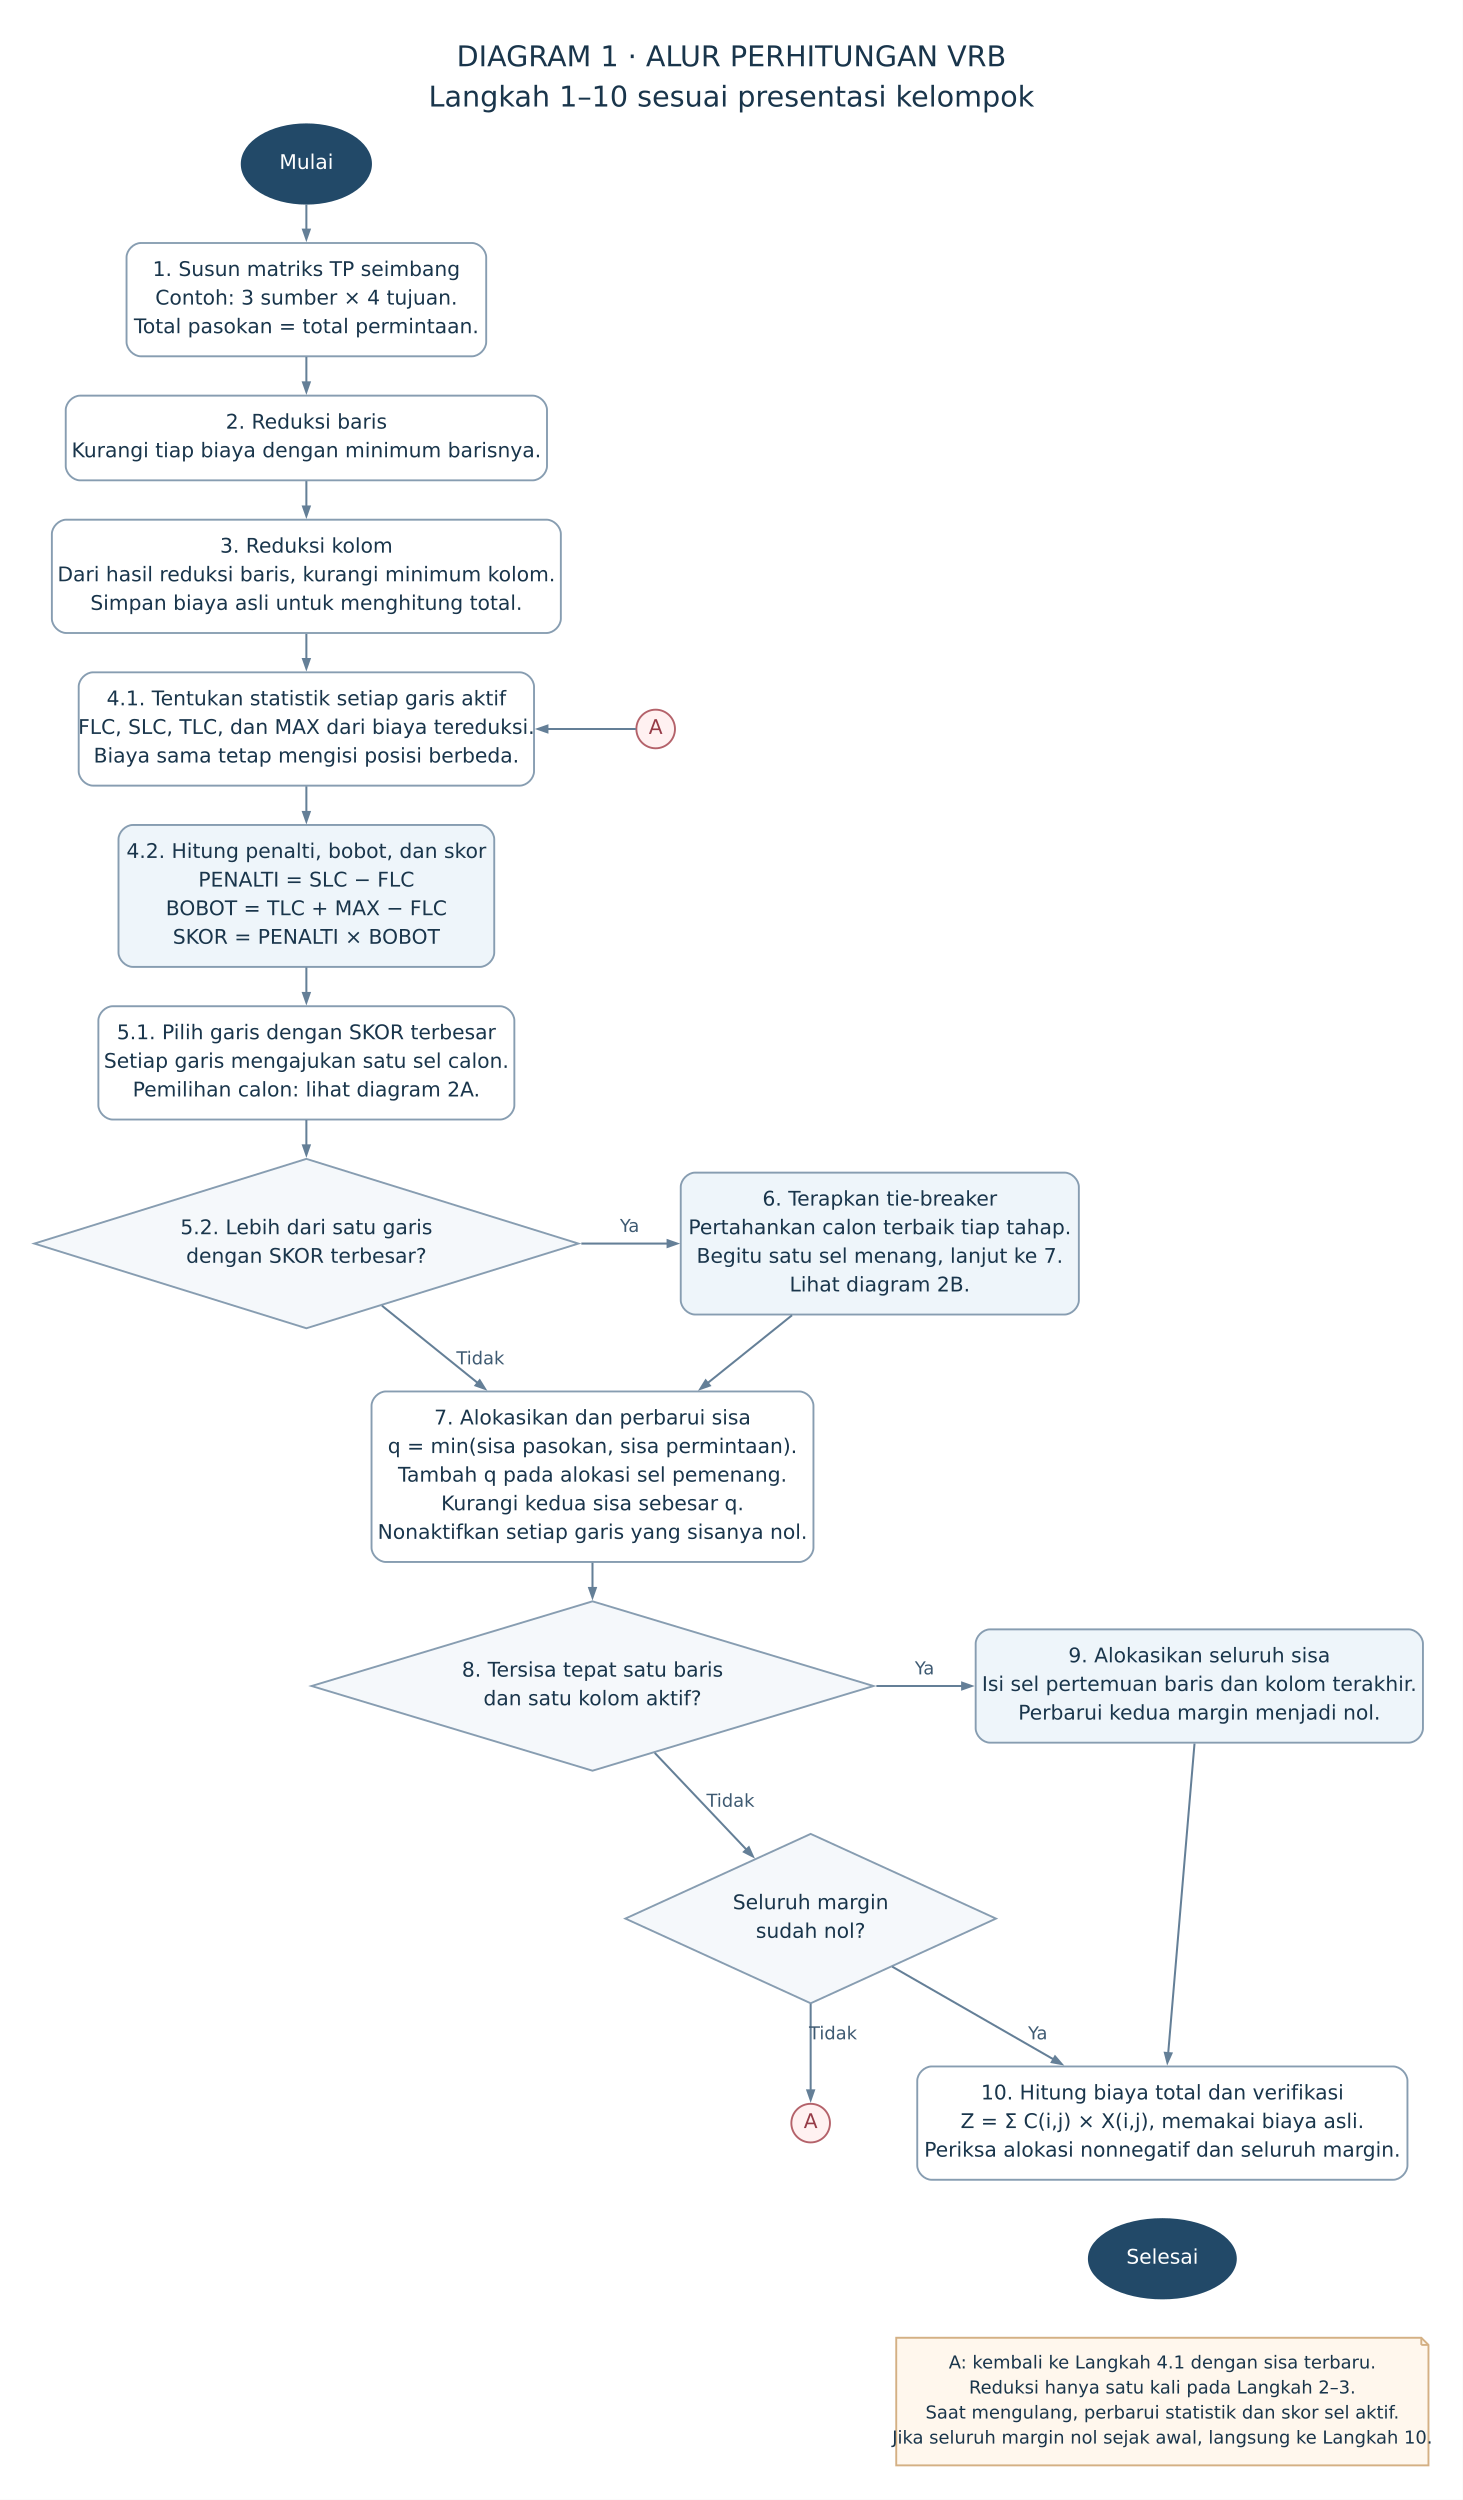
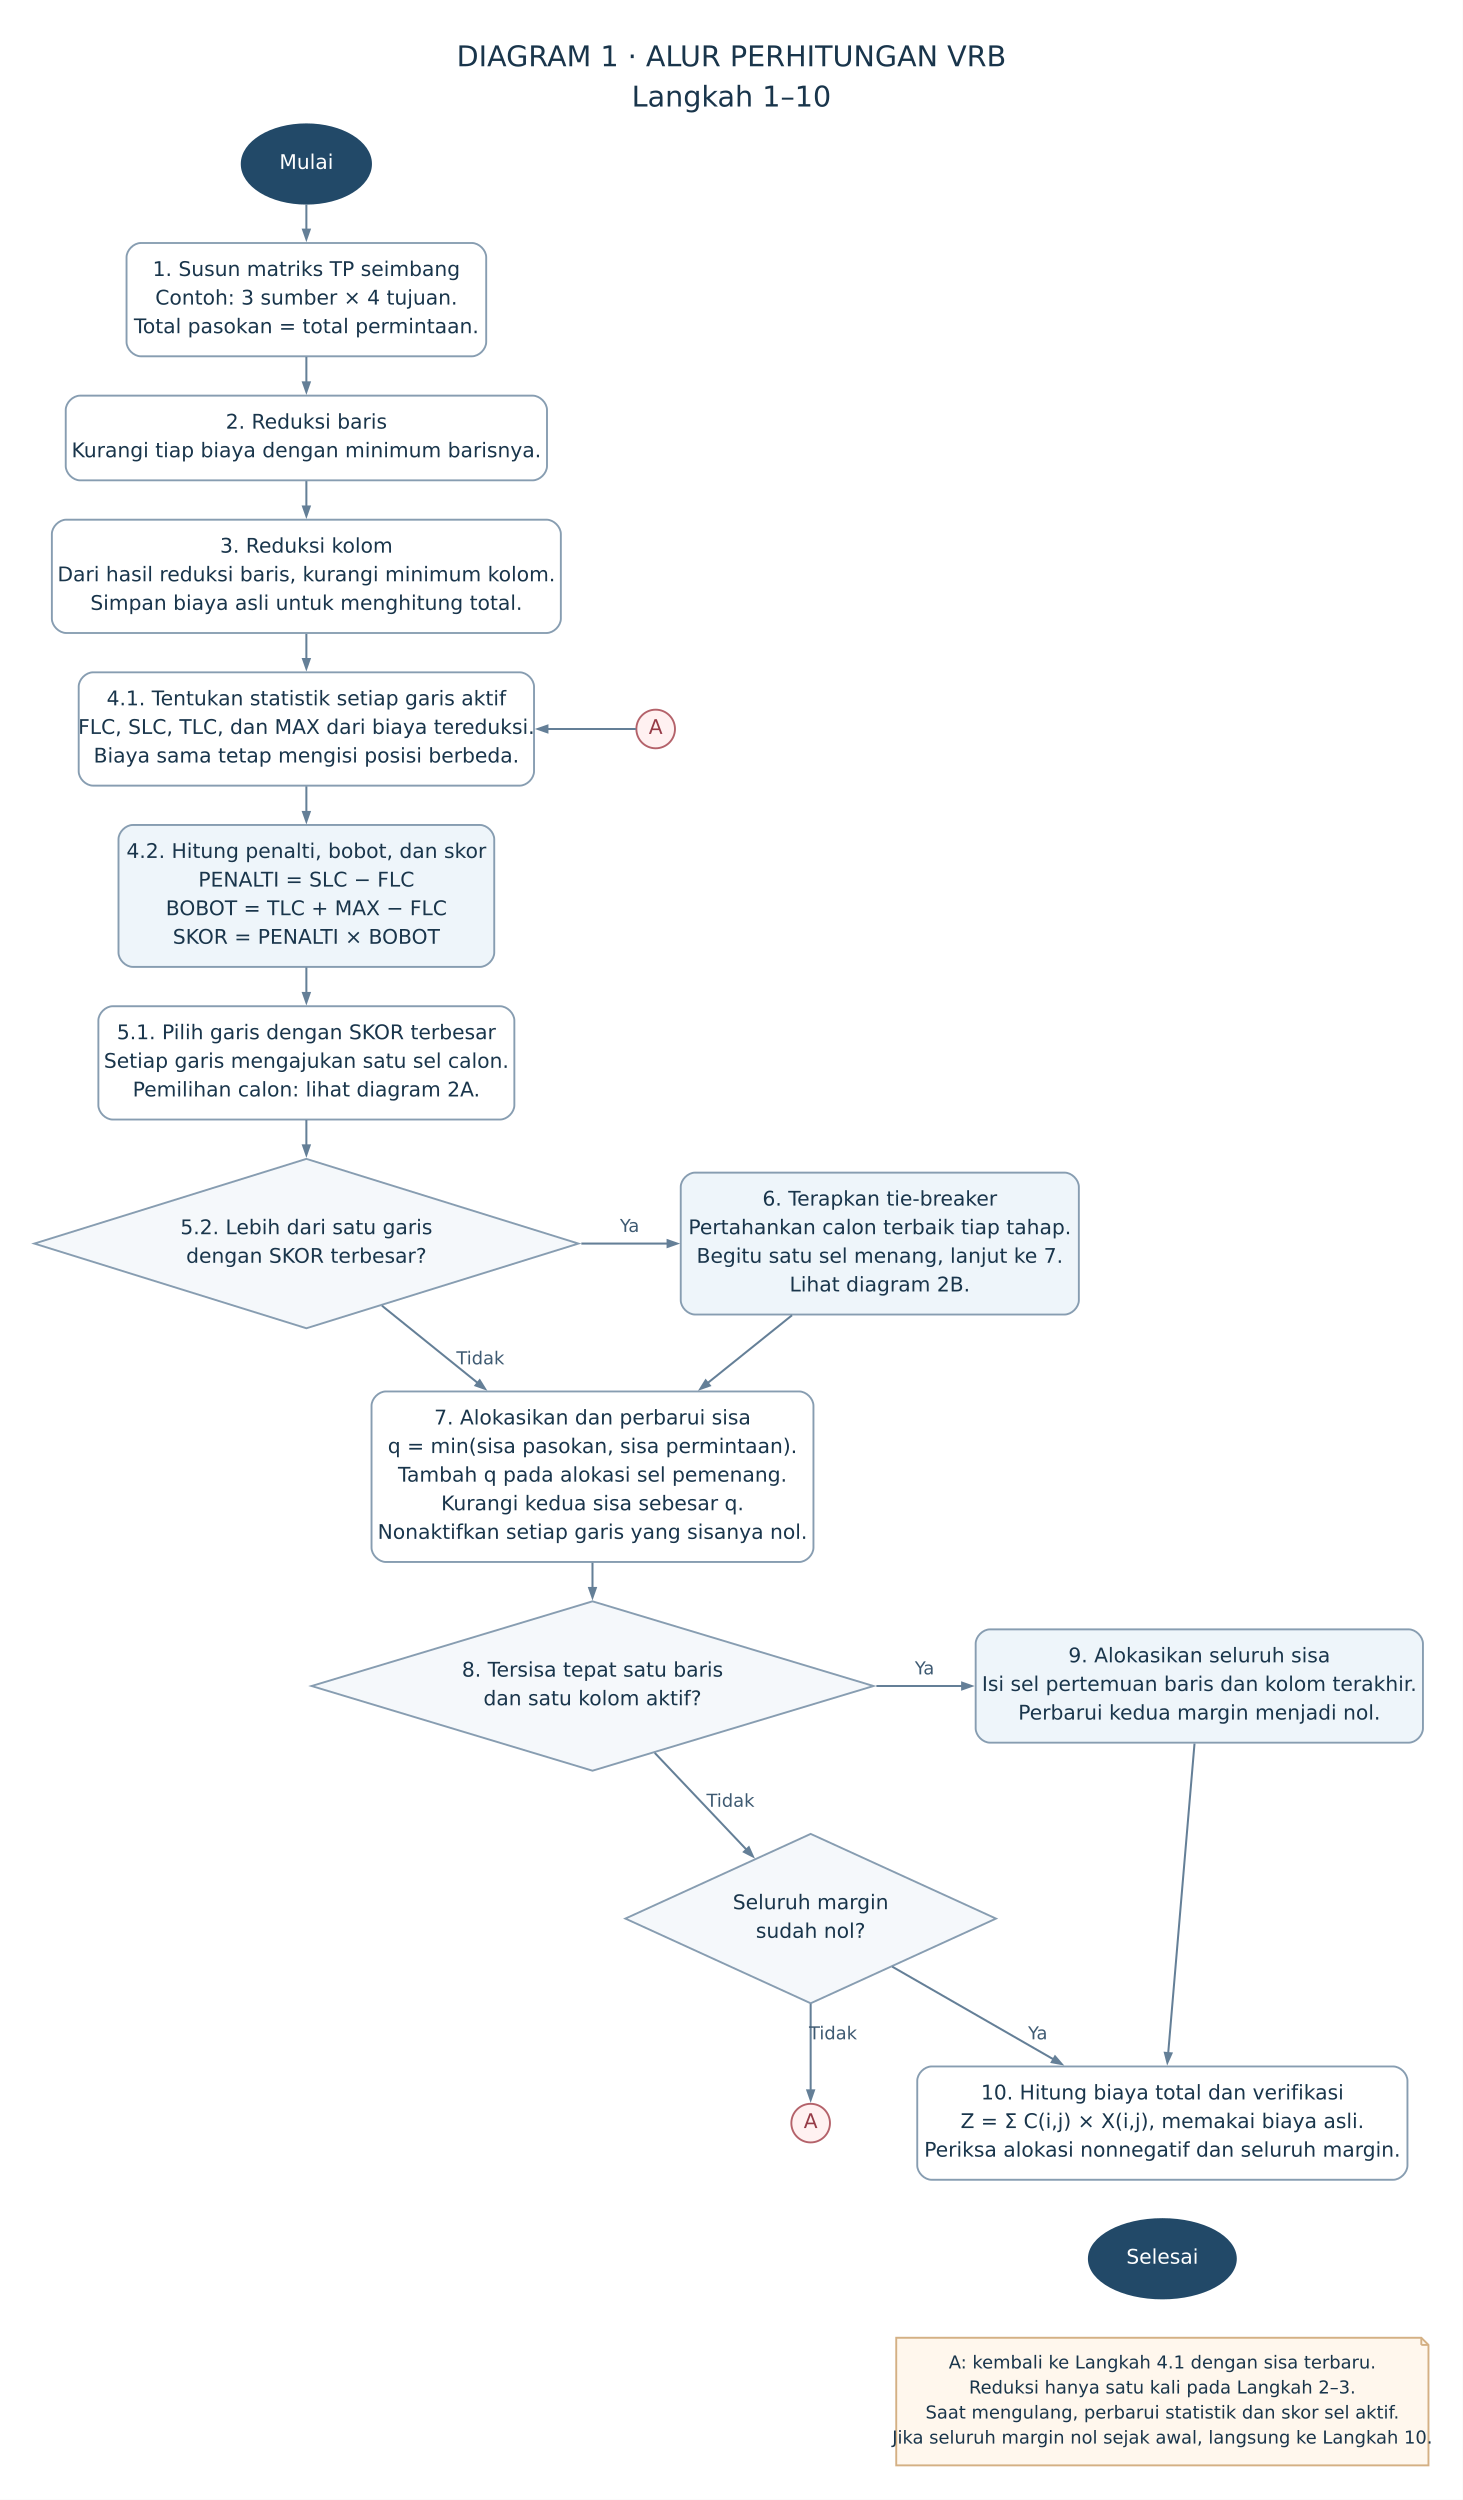
<svg xmlns="http://www.w3.org/2000/svg" width="1227pt" height="2097pt" viewBox="0.00 0.00 1227.00 2097.00">
  <g id="graph0" class="graph" transform="scale(1 1) rotate(0) translate(28.8 2067.95)">
    <polygon fill="white" stroke="none" points="-28.8,28.8 -28.8,-2067.95 1198.19,-2067.95 1198.19,28.8 -28.8,28.8" />
    <text xml:space="preserve" text-anchor="middle" x="584.7" y="-2012.35" font-family="DejaVu Sans" font-size="24.00" fill="#19354b">DIAGRAM 1 · ALUR PERHITUNGAN VRB</text>
-     <text xml:space="preserve" text-anchor="middle" x="584.7" y="-1978.6" font-family="DejaVu Sans" font-size="24.00" fill="#19354b">Langkah 1–10 sesuai presentasi kelompok</text>
+     <text xml:space="preserve" text-anchor="middle" x="584.7" y="-1978.6" font-family="DejaVu Sans" font-size="24.00" fill="#19354b">Langkah 1–10</text>
    <g id="node1" class="node">
      <ellipse fill="#224968" stroke="#224968" stroke-width="1.6" cx="228.18" cy="-1930.39" rx="54.22" ry="33.26" />
      <text xml:space="preserve" text-anchor="middle" x="228.18" y="-1926.24" font-family="DejaVu Sans" font-size="17.00" fill="white">Mulai</text>
    </g>
    <g id="node2" class="node">
      <path fill="white" stroke="#879db1" stroke-width="1.6" d="M367.02,-1864.12C367.02,-1864.12 89.34,-1864.12 89.34,-1864.12 83.34,-1864.12 77.34,-1858.12 77.34,-1852.12 77.34,-1852.12 77.34,-1781.08 77.34,-1781.08 77.34,-1775.08 83.34,-1769.08 89.34,-1769.08 89.34,-1769.08 367.02,-1769.08 367.02,-1769.08 373.02,-1769.08 379.02,-1775.08 379.02,-1781.08 379.02,-1781.08 379.02,-1852.12 379.02,-1852.12 379.02,-1858.12 373.02,-1864.12 367.02,-1864.12" />
      <text xml:space="preserve" text-anchor="middle" x="228.18" y="-1836.45" font-family="DejaVu Sans" font-size="17.00" fill="#19354b">1. Susun matriks TP seimbang</text>
      <text xml:space="preserve" text-anchor="middle" x="228.18" y="-1812.45" font-family="DejaVu Sans" font-size="17.00" fill="#19354b">Contoh: 3 sumber × 4 tujuan.</text>
      <text xml:space="preserve" text-anchor="middle" x="228.18" y="-1788.45" font-family="DejaVu Sans" font-size="17.00" fill="#19354b">Total pasokan = total permintaan.</text>
    </g>
    <g id="edge2" class="edge">
      <path fill="none" stroke="#647f97" stroke-width="1.7" d="M228.18,-1896.45C228.18,-1889.79 228.18,-1882.6 228.18,-1875.37" />
      <polygon fill="#647f97" stroke="#647f97" stroke-width="1.7" points="230.98,-1875.37 228.18,-1867.37 225.38,-1875.37 230.98,-1875.37" />
    </g>
    <g id="node3" class="node">
      <path fill="white" stroke="#879db1" stroke-width="1.6" d="M418.02,-1736.08C418.02,-1736.08 38.34,-1736.08 38.34,-1736.08 32.34,-1736.08 26.34,-1730.08 26.34,-1724.08 26.34,-1724.08 26.34,-1677.04 26.34,-1677.04 26.34,-1671.04 32.34,-1665.04 38.34,-1665.04 38.34,-1665.04 418.02,-1665.04 418.02,-1665.04 424.02,-1665.04 430.02,-1671.04 430.02,-1677.04 430.02,-1677.04 430.02,-1724.08 430.02,-1724.08 430.02,-1730.08 424.02,-1736.08 418.02,-1736.08" />
      <text xml:space="preserve" text-anchor="middle" x="228.18" y="-1708.41" font-family="DejaVu Sans" font-size="17.00" fill="#19354b">2. Reduksi baris</text>
      <text xml:space="preserve" text-anchor="middle" x="228.18" y="-1684.41" font-family="DejaVu Sans" font-size="17.00" fill="#19354b">Kurangi tiap biaya dengan minimum barisnya.</text>
    </g>
    <g id="edge3" class="edge">
      <path fill="none" stroke="#647f97" stroke-width="1.7" d="M228.18,-1768.56C228.18,-1761.39 228.18,-1754 228.18,-1746.86" />
      <polygon fill="#647f97" stroke="#647f97" stroke-width="1.7" points="230.98,-1747.22 228.18,-1739.22 225.38,-1747.22 230.98,-1747.22" />
    </g>
    <g id="node4" class="node">
      <path fill="white" stroke="#879db1" stroke-width="1.6" d="M429.64,-1632.04C429.64,-1632.04 26.71,-1632.04 26.71,-1632.04 20.71,-1632.04 14.71,-1626.04 14.71,-1620.04 14.71,-1620.04 14.71,-1549 14.71,-1549 14.71,-1543 20.71,-1537 26.71,-1537 26.71,-1537 429.64,-1537 429.64,-1537 435.64,-1537 441.64,-1543 441.64,-1549 441.64,-1549 441.64,-1620.04 441.64,-1620.04 441.64,-1626.04 435.64,-1632.04 429.64,-1632.04" />
      <text xml:space="preserve" text-anchor="middle" x="228.18" y="-1604.37" font-family="DejaVu Sans" font-size="17.00" fill="#19354b">3. Reduksi kolom</text>
      <text xml:space="preserve" text-anchor="middle" x="228.18" y="-1580.37" font-family="DejaVu Sans" font-size="17.00" fill="#19354b">Dari hasil reduksi baris, kurangi minimum kolom.</text>
      <text xml:space="preserve" text-anchor="middle" x="228.18" y="-1556.37" font-family="DejaVu Sans" font-size="17.00" fill="#19354b">Simpan biaya asli untuk menghitung total.</text>
    </g>
    <g id="edge4" class="edge">
      <path fill="none" stroke="#647f97" stroke-width="1.7" d="M228.18,-1664.42C228.18,-1657.57 228.18,-1650.22 228.18,-1642.87" />
      <polygon fill="#647f97" stroke="#647f97" stroke-width="1.7" points="230.98,-1643.09 228.18,-1635.09 225.38,-1643.09 230.98,-1643.09" />
    </g>
    <g id="node5" class="node">
      <path fill="white" stroke="#879db1" stroke-width="1.6" d="M407.14,-1504C407.14,-1504 49.21,-1504 49.21,-1504 43.21,-1504 37.21,-1498 37.21,-1492 37.21,-1492 37.21,-1420.96 37.21,-1420.96 37.21,-1414.96 43.21,-1408.96 49.21,-1408.96 49.21,-1408.96 407.14,-1408.96 407.14,-1408.96 413.14,-1408.96 419.14,-1414.96 419.14,-1420.96 419.14,-1420.96 419.14,-1492 419.14,-1492 419.14,-1498 413.14,-1504 407.14,-1504" />
      <text xml:space="preserve" text-anchor="middle" x="228.18" y="-1476.33" font-family="DejaVu Sans" font-size="17.00" fill="#19354b">4.1. Tentukan statistik setiap garis aktif</text>
      <text xml:space="preserve" text-anchor="middle" x="228.18" y="-1452.33" font-family="DejaVu Sans" font-size="17.00" fill="#19354b">FLC, SLC, TLC, dan MAX dari biaya tereduksi.</text>
      <text xml:space="preserve" text-anchor="middle" x="228.18" y="-1428.33" font-family="DejaVu Sans" font-size="17.00" fill="#19354b">Biaya sama tetap mengisi posisi berbeda.</text>
    </g>
    <g id="edge5" class="edge">
      <path fill="none" stroke="#647f97" stroke-width="1.7" d="M228.18,-1536.23C228.18,-1529.29 228.18,-1522.07 228.18,-1514.95" />
      <polygon fill="#647f97" stroke="#647f97" stroke-width="1.7" points="230.98,-1515.19 228.18,-1507.19 225.38,-1515.19 230.98,-1515.19" />
    </g>
    <g id="node6" class="node">
      <path fill="#eef5fa" stroke="#879db1" stroke-width="1.6" d="M373.77,-1375.96C373.77,-1375.96 82.59,-1375.96 82.59,-1375.96 76.59,-1375.96 70.59,-1369.96 70.59,-1363.96 70.59,-1363.96 70.59,-1268.92 70.59,-1268.92 70.59,-1262.92 76.59,-1256.92 82.59,-1256.92 82.59,-1256.92 373.77,-1256.92 373.77,-1256.92 379.77,-1256.92 385.77,-1262.92 385.77,-1268.92 385.77,-1268.92 385.77,-1363.96 385.77,-1363.96 385.77,-1369.96 379.77,-1375.96 373.77,-1375.96" />
      <text xml:space="preserve" text-anchor="middle" x="228.18" y="-1348.29" font-family="DejaVu Sans" font-size="17.00" fill="#19354b">4.2. Hitung penalti, bobot, dan skor</text>
      <text xml:space="preserve" text-anchor="middle" x="228.18" y="-1324.29" font-family="DejaVu Sans" font-size="17.00" fill="#19354b">PENALTI = SLC − FLC</text>
      <text xml:space="preserve" text-anchor="middle" x="228.18" y="-1300.29" font-family="DejaVu Sans" font-size="17.00" fill="#19354b">BOBOT = TLC + MAX − FLC</text>
      <text xml:space="preserve" text-anchor="middle" x="228.18" y="-1276.29" font-family="DejaVu Sans" font-size="17.00" fill="#19354b">SKOR = PENALTI × BOBOT</text>
    </g>
    <g id="edge6" class="edge">
      <path fill="none" stroke="#647f97" stroke-width="1.7" d="M228.18,-1408.37C228.18,-1401.36 228.18,-1394.01 228.18,-1386.67" />
      <polygon fill="#647f97" stroke="#647f97" stroke-width="1.7" points="230.98,-1386.89 228.18,-1378.89 225.38,-1386.89 230.98,-1386.89" />
    </g>
    <g id="node7" class="node">
      <path fill="white" stroke="#879db1" stroke-width="1.6" d="M390.64,-1223.92C390.64,-1223.92 65.71,-1223.92 65.71,-1223.92 59.71,-1223.92 53.71,-1217.92 53.71,-1211.92 53.71,-1211.92 53.71,-1140.88 53.71,-1140.88 53.71,-1134.88 59.71,-1128.88 65.71,-1128.88 65.71,-1128.88 390.64,-1128.88 390.64,-1128.88 396.64,-1128.88 402.64,-1134.88 402.64,-1140.88 402.64,-1140.88 402.64,-1211.92 402.64,-1211.92 402.64,-1217.92 396.64,-1223.92 390.64,-1223.92" />
      <text xml:space="preserve" text-anchor="middle" x="228.18" y="-1196.25" font-family="DejaVu Sans" font-size="17.00" fill="#19354b">5.1. Pilih garis dengan SKOR terbesar</text>
      <text xml:space="preserve" text-anchor="middle" x="228.18" y="-1172.25" font-family="DejaVu Sans" font-size="17.00" fill="#19354b">Setiap garis mengajukan satu sel calon.</text>
      <text xml:space="preserve" text-anchor="middle" x="228.18" y="-1148.25" font-family="DejaVu Sans" font-size="17.00" fill="#19354b">Pemilihan calon: lihat diagram 2A.</text>
    </g>
    <g id="edge7" class="edge">
      <path fill="none" stroke="#647f97" stroke-width="1.7" d="M228.18,-1256.5C228.18,-1249.31 228.18,-1241.98 228.18,-1234.81" />
      <polygon fill="#647f97" stroke="#647f97" stroke-width="1.7" points="230.98,-1235.05 228.18,-1227.05 225.38,-1235.05 230.98,-1235.05" />
    </g>
    <g id="node8" class="node">
      <polygon fill="#f5f8fb" stroke="#879db1" stroke-width="1.6" points="228.18,-1095.88 0,-1024.84 228.18,-953.8 456.36,-1024.84 228.18,-1095.88" />
      <text xml:space="preserve" text-anchor="middle" x="228.18" y="-1032.69" font-family="DejaVu Sans" font-size="17.00" fill="#19354b">5.2. Lebih dari satu garis</text>
      <text xml:space="preserve" text-anchor="middle" x="228.18" y="-1008.69" font-family="DejaVu Sans" font-size="17.00" fill="#19354b">dengan SKOR terbesar?</text>
    </g>
    <g id="edge8" class="edge">
      <path fill="none" stroke="#647f97" stroke-width="1.7" d="M228.18,-1128.49C228.18,-1121.62 228.18,-1114.39 228.18,-1107.07" />
      <polygon fill="#647f97" stroke="#647f97" stroke-width="1.7" points="230.98,-1107.26 228.18,-1099.26 225.38,-1107.26 230.98,-1107.26" />
    </g>
    <g id="node9" class="node">
      <path fill="#eef5fa" stroke="#879db1" stroke-width="1.6" d="M864.14,-1084.36C864.14,-1084.36 554.21,-1084.36 554.21,-1084.36 548.21,-1084.36 542.21,-1078.36 542.21,-1072.36 542.21,-1072.36 542.21,-977.32 542.21,-977.32 542.21,-971.32 548.21,-965.32 554.21,-965.32 554.21,-965.32 864.14,-965.32 864.14,-965.32 870.14,-965.32 876.14,-971.32 876.14,-977.32 876.14,-977.32 876.14,-1072.36 876.14,-1072.36 876.14,-1078.36 870.14,-1084.36 864.14,-1084.36" />
      <text xml:space="preserve" text-anchor="middle" x="709.18" y="-1056.69" font-family="DejaVu Sans" font-size="17.00" fill="#19354b">6. Terapkan tie-breaker</text>
      <text xml:space="preserve" text-anchor="middle" x="709.18" y="-1032.69" font-family="DejaVu Sans" font-size="17.00" fill="#19354b">Pertahankan calon terbaik tiap tahap.</text>
      <text xml:space="preserve" text-anchor="middle" x="709.18" y="-1008.69" font-family="DejaVu Sans" font-size="17.00" fill="#19354b">Begitu satu sel menang, lanjut ke 7.</text>
      <text xml:space="preserve" text-anchor="middle" x="709.18" y="-984.69" font-family="DejaVu Sans" font-size="17.00" fill="#19354b">Lihat diagram 2B.</text>
    </g>
    <g id="edge9" class="edge">
      <path fill="none" stroke="#647f97" stroke-width="1.7" d="M458.82,-1024.84C483.18,-1024.84 507.68,-1024.84 531.31,-1024.84" />
      <polygon fill="#647f97" stroke="#647f97" stroke-width="1.7" points="531.17,-1027.64 539.17,-1024.84 531.17,-1022.04 531.17,-1027.64" />
      <text xml:space="preserve" text-anchor="middle" x="499.29" y="-1034.59" font-family="DejaVu Sans" font-size="15.00" fill="#3e5a72">Ya</text>
    </g>
    <g id="node10" class="node">
      <path fill="white" stroke="#879db1" stroke-width="1.6" d="M641.52,-900.8C641.52,-900.8 294.84,-900.8 294.84,-900.8 288.84,-900.8 282.84,-894.8 282.84,-888.8 282.84,-888.8 282.84,-769.76 282.84,-769.76 282.84,-763.76 288.84,-757.76 294.84,-757.76 294.84,-757.76 641.52,-757.76 641.52,-757.76 647.52,-757.76 653.52,-763.76 653.52,-769.76 653.52,-769.76 653.52,-888.8 653.52,-888.8 653.52,-894.8 647.52,-900.8 641.52,-900.8" />
      <text xml:space="preserve" text-anchor="middle" x="468.18" y="-873.13" font-family="DejaVu Sans" font-size="17.00" fill="#19354b">7. Alokasikan dan perbarui sisa</text>
      <text xml:space="preserve" text-anchor="middle" x="468.18" y="-849.13" font-family="DejaVu Sans" font-size="17.00" fill="#19354b">q = min(sisa pasokan, sisa permintaan).</text>
      <text xml:space="preserve" text-anchor="middle" x="468.18" y="-825.13" font-family="DejaVu Sans" font-size="17.00" fill="#19354b">Tambah q pada alokasi sel pemenang.</text>
      <text xml:space="preserve" text-anchor="middle" x="468.18" y="-801.13" font-family="DejaVu Sans" font-size="17.00" fill="#19354b">Kurangi kedua sisa sebesar q.</text>
      <text xml:space="preserve" text-anchor="middle" x="468.18" y="-777.13" font-family="DejaVu Sans" font-size="17.00" fill="#19354b">Nonaktifkan setiap garis yang sisanya nol.</text>
    </g>
    <g id="edge10" class="edge">
      <path fill="none" stroke="#647f97" stroke-width="1.7" d="M291.55,-972.74C316.2,-952.86 344.98,-929.64 372.07,-907.79" />
      <polygon fill="#647f97" stroke="#647f97" stroke-width="1.7" points="373.57,-910.19 378.04,-902.98 370.05,-905.83 373.57,-910.19" />
      <text xml:space="preserve" text-anchor="middle" x="374.13" y="-923.55" font-family="DejaVu Sans" font-size="15.00" fill="#3e5a72">Tidak</text>
    </g>
    <g id="edge11" class="edge">
      <path fill="none" stroke="#647f97" stroke-width="1.7" d="M635.56,-964.72C613.18,-946.74 588.23,-926.71 564.58,-907.71" />
      <polygon fill="#647f97" stroke="#647f97" stroke-width="1.7" points="566.61,-905.75 558.62,-902.92 563.11,-910.12 566.61,-905.75" />
    </g>
    <g id="node11" class="node">
      <polygon fill="#f5f8fb" stroke="#879db1" stroke-width="1.6" points="468.18,-724.76 232.5,-653.72 468.18,-582.68 703.86,-653.72 468.18,-724.76" />
      <text xml:space="preserve" text-anchor="middle" x="468.18" y="-661.57" font-family="DejaVu Sans" font-size="17.00" fill="#19354b">8. Tersisa tepat satu baris</text>
      <text xml:space="preserve" text-anchor="middle" x="468.18" y="-637.57" font-family="DejaVu Sans" font-size="17.00" fill="#19354b">dan satu kolom aktif?</text>
    </g>
    <g id="edge12" class="edge">
      <path fill="none" stroke="#647f97" stroke-width="1.7" d="M468.18,-757.19C468.18,-750.15 468.18,-742.96 468.18,-735.82" />
      <polygon fill="#647f97" stroke="#647f97" stroke-width="1.7" points="470.98,-736 468.18,-728 465.38,-736 470.98,-736" />
    </g>
    <g id="node12" class="node">
      <path fill="#eef5fa" stroke="#879db1" stroke-width="1.6" d="M1152.77,-701.24C1152.77,-701.24 801.59,-701.24 801.59,-701.24 795.59,-701.24 789.59,-695.24 789.59,-689.24 789.59,-689.24 789.59,-618.2 789.59,-618.2 789.59,-612.2 795.59,-606.2 801.59,-606.2 801.59,-606.2 1152.77,-606.2 1152.77,-606.2 1158.77,-606.2 1164.77,-612.2 1164.77,-618.2 1164.77,-618.2 1164.77,-689.24 1164.77,-689.24 1164.77,-695.24 1158.77,-701.24 1152.77,-701.24" />
      <text xml:space="preserve" text-anchor="middle" x="977.18" y="-673.57" font-family="DejaVu Sans" font-size="17.00" fill="#19354b">9. Alokasikan seluruh sisa</text>
      <text xml:space="preserve" text-anchor="middle" x="977.18" y="-649.57" font-family="DejaVu Sans" font-size="17.00" fill="#19354b">Isi sel pertemuan baris dan kolom terakhir.</text>
      <text xml:space="preserve" text-anchor="middle" x="977.18" y="-625.57" font-family="DejaVu Sans" font-size="17.00" fill="#19354b">Perbarui kedua margin menjadi nol.</text>
    </g>
    <g id="edge13" class="edge">
      <path fill="none" stroke="#647f97" stroke-width="1.7" d="M706.29,-653.72C730.4,-653.72 754.72,-653.72 778.36,-653.72" />
      <polygon fill="#647f97" stroke="#647f97" stroke-width="1.7" points="778.23,-656.52 786.23,-653.72 778.23,-650.92 778.23,-656.52" />
      <text xml:space="preserve" text-anchor="middle" x="746.72" y="-663.47" font-family="DejaVu Sans" font-size="15.00" fill="#3e5a72">Ya</text>
    </g>
    <g id="node13" class="node">
      <polygon fill="#f5f8fb" stroke="#879db1" stroke-width="1.6" points="651.18,-529.68 495.75,-458.64 651.18,-387.6 806.61,-458.64 651.18,-529.68" />
      <text xml:space="preserve" text-anchor="middle" x="651.18" y="-466.49" font-family="DejaVu Sans" font-size="17.00" fill="#19354b">Seluruh margin</text>
      <text xml:space="preserve" text-anchor="middle" x="651.18" y="-442.49" font-family="DejaVu Sans" font-size="17.00" fill="#19354b">sudah nol?</text>
    </g>
    <g id="edge14" class="edge">
      <path fill="none" stroke="#647f97" stroke-width="1.7" d="M520.38,-597.65C544.51,-572.19 573.15,-541.97 597.47,-516.32" />
      <polygon fill="#647f97" stroke="#647f97" stroke-width="1.7" points="599.29,-518.46 602.76,-510.73 595.23,-514.61 599.29,-518.46" />
      <text xml:space="preserve" text-anchor="middle" x="583.92" y="-552.43" font-family="DejaVu Sans" font-size="15.00" fill="#3e5a72">Tidak</text>
    </g>
    <g id="node14" class="node">
      <path fill="white" stroke="#879db1" stroke-width="1.6" d="M1139.77,-334.6C1139.77,-334.6 752.59,-334.6 752.59,-334.6 746.59,-334.6 740.59,-328.6 740.59,-322.6 740.59,-322.6 740.59,-251.56 740.59,-251.56 740.59,-245.56 746.59,-239.56 752.59,-239.56 752.59,-239.56 1139.77,-239.56 1139.77,-239.56 1145.77,-239.56 1151.77,-245.56 1151.77,-251.56 1151.77,-251.56 1151.77,-322.6 1151.77,-322.6 1151.77,-328.6 1145.77,-334.6 1139.77,-334.6" />
      <text xml:space="preserve" text-anchor="middle" x="946.18" y="-306.93" font-family="DejaVu Sans" font-size="17.00" fill="#19354b">10. Hitung biaya total dan verifikasi</text>
      <text xml:space="preserve" text-anchor="middle" x="946.18" y="-282.93" font-family="DejaVu Sans" font-size="17.00" fill="#19354b">Z = Σ C(i,j) × X(i,j), memakai biaya asli.</text>
      <text xml:space="preserve" text-anchor="middle" x="946.18" y="-258.93" font-family="DejaVu Sans" font-size="17.00" fill="#19354b">Periksa alokasi nonnegatif dan seluruh margin.</text>
    </g>
    <g id="edge17" class="edge">
      <path fill="none" stroke="#647f97" stroke-width="1.7" d="M973.16,-605.43C967.49,-538.76 957.16,-417.28 951.06,-345.51" />
      <polygon fill="#647f97" stroke="#647f97" stroke-width="1.7" points="953.88,-345.6 950.41,-337.86 948.3,-346.07 953.88,-345.6" />
    </g>
    <g id="edge16" class="edge">
      <path fill="none" stroke="#647f97" stroke-width="1.7" d="M719.6,-418.32C759.89,-395.16 811.35,-365.58 855.04,-340.47" />
      <polygon fill="#647f97" stroke="#647f97" stroke-width="1.7" points="856.19,-343.04 861.73,-336.63 853.4,-338.19 856.19,-343.04" />
      <text xml:space="preserve" text-anchor="middle" x="841.65" y="-357.35" font-family="DejaVu Sans" font-size="15.00" fill="#3e5a72">Ya</text>
    </g>
    <g id="node18" class="node">
      <ellipse fill="#fff1f1" stroke="#b4626a" stroke-width="1.6" cx="651.18" cy="-287.08" rx="16.2" ry="16.2" />
      <text xml:space="preserve" text-anchor="middle" x="651.18" y="-282.93" font-family="DejaVu Sans" font-size="17.00" fill="#963b47">A</text>
    </g>
    <g id="edge15" class="edge">
      <path fill="none" stroke="#647f97" stroke-width="1.7" d="M651.18,-387.21C651.18,-361.5 651.18,-333.98 651.18,-314.48" />
      <polygon fill="#647f97" stroke="#647f97" stroke-width="1.7" points="653.98,-314.57 651.18,-306.57 648.38,-314.57 653.98,-314.57" />
      <text xml:space="preserve" text-anchor="middle" x="669.93" y="-357.35" font-family="DejaVu Sans" font-size="15.00" fill="#3e5a72">Tidak</text>
    </g>
    <g id="node15" class="node">
      <ellipse fill="#224968" stroke="#224968" stroke-width="1.6" cx="946.18" cy="-173.3" rx="61.65" ry="33.26" />
      <text xml:space="preserve" text-anchor="middle" x="946.18" y="-169.15" font-family="DejaVu Sans" font-size="17.00" fill="white">Selesai</text>
    </g>
    <g id="node16" class="node">
      <polygon fill="#fff7ed" stroke="#d4b084" stroke-width="1.6" points="1163.39,-107.04 722.96,-107.04 722.96,0 1169.39,0 1169.39,-101.04 1163.39,-107.04" />
      <polyline fill="none" stroke="#d4b084" stroke-width="1.6" points="1163.39,-107.04 1163.39,-101.04" />
      <polyline fill="none" stroke="#d4b084" stroke-width="1.6" points="1169.39,-101.04 1163.39,-101.04" />
      <text xml:space="preserve" text-anchor="middle" x="946.18" y="-81.27" font-family="DejaVu Sans" font-size="15.00" fill="#19354b">A: kembali ke Langkah 4.1 dengan sisa terbaru.</text>
      <text xml:space="preserve" text-anchor="middle" x="946.18" y="-60.27" font-family="DejaVu Sans" font-size="15.00" fill="#19354b">Reduksi hanya satu kali pada Langkah 2–3.</text>
      <text xml:space="preserve" text-anchor="middle" x="946.18" y="-39.27" font-family="DejaVu Sans" font-size="15.00" fill="#19354b">Saat mengulang, perbarui statistik dan skor sel aktif.</text>
      <text xml:space="preserve" text-anchor="middle" x="946.18" y="-18.27" font-family="DejaVu Sans" font-size="15.00" fill="#19354b">Jika seluruh margin nol sejak awal, langsung ke Langkah 10.</text>
    </g>
    <g id="node17" class="node">
      <ellipse fill="#fff1f1" stroke="#b4626a" stroke-width="1.6" cx="521.18" cy="-1456.48" rx="16.2" ry="16.2" />
      <text xml:space="preserve" text-anchor="middle" x="521.18" y="-1452.33" font-family="DejaVu Sans" font-size="17.00" fill="#963b47">A</text>
    </g>
    <g id="edge1" class="edge">
      <path fill="none" stroke="#647f97" stroke-width="1.7" d="M504.61,-1456.48C483.5,-1456.48 447.81,-1456.48 430.15,-1456.48" />
      <polygon fill="#647f97" stroke="#647f97" stroke-width="1.7" points="430.38,-1453.68 422.38,-1456.48 430.38,-1459.28 430.38,-1453.68" />
    </g>
  </g>
</svg>
